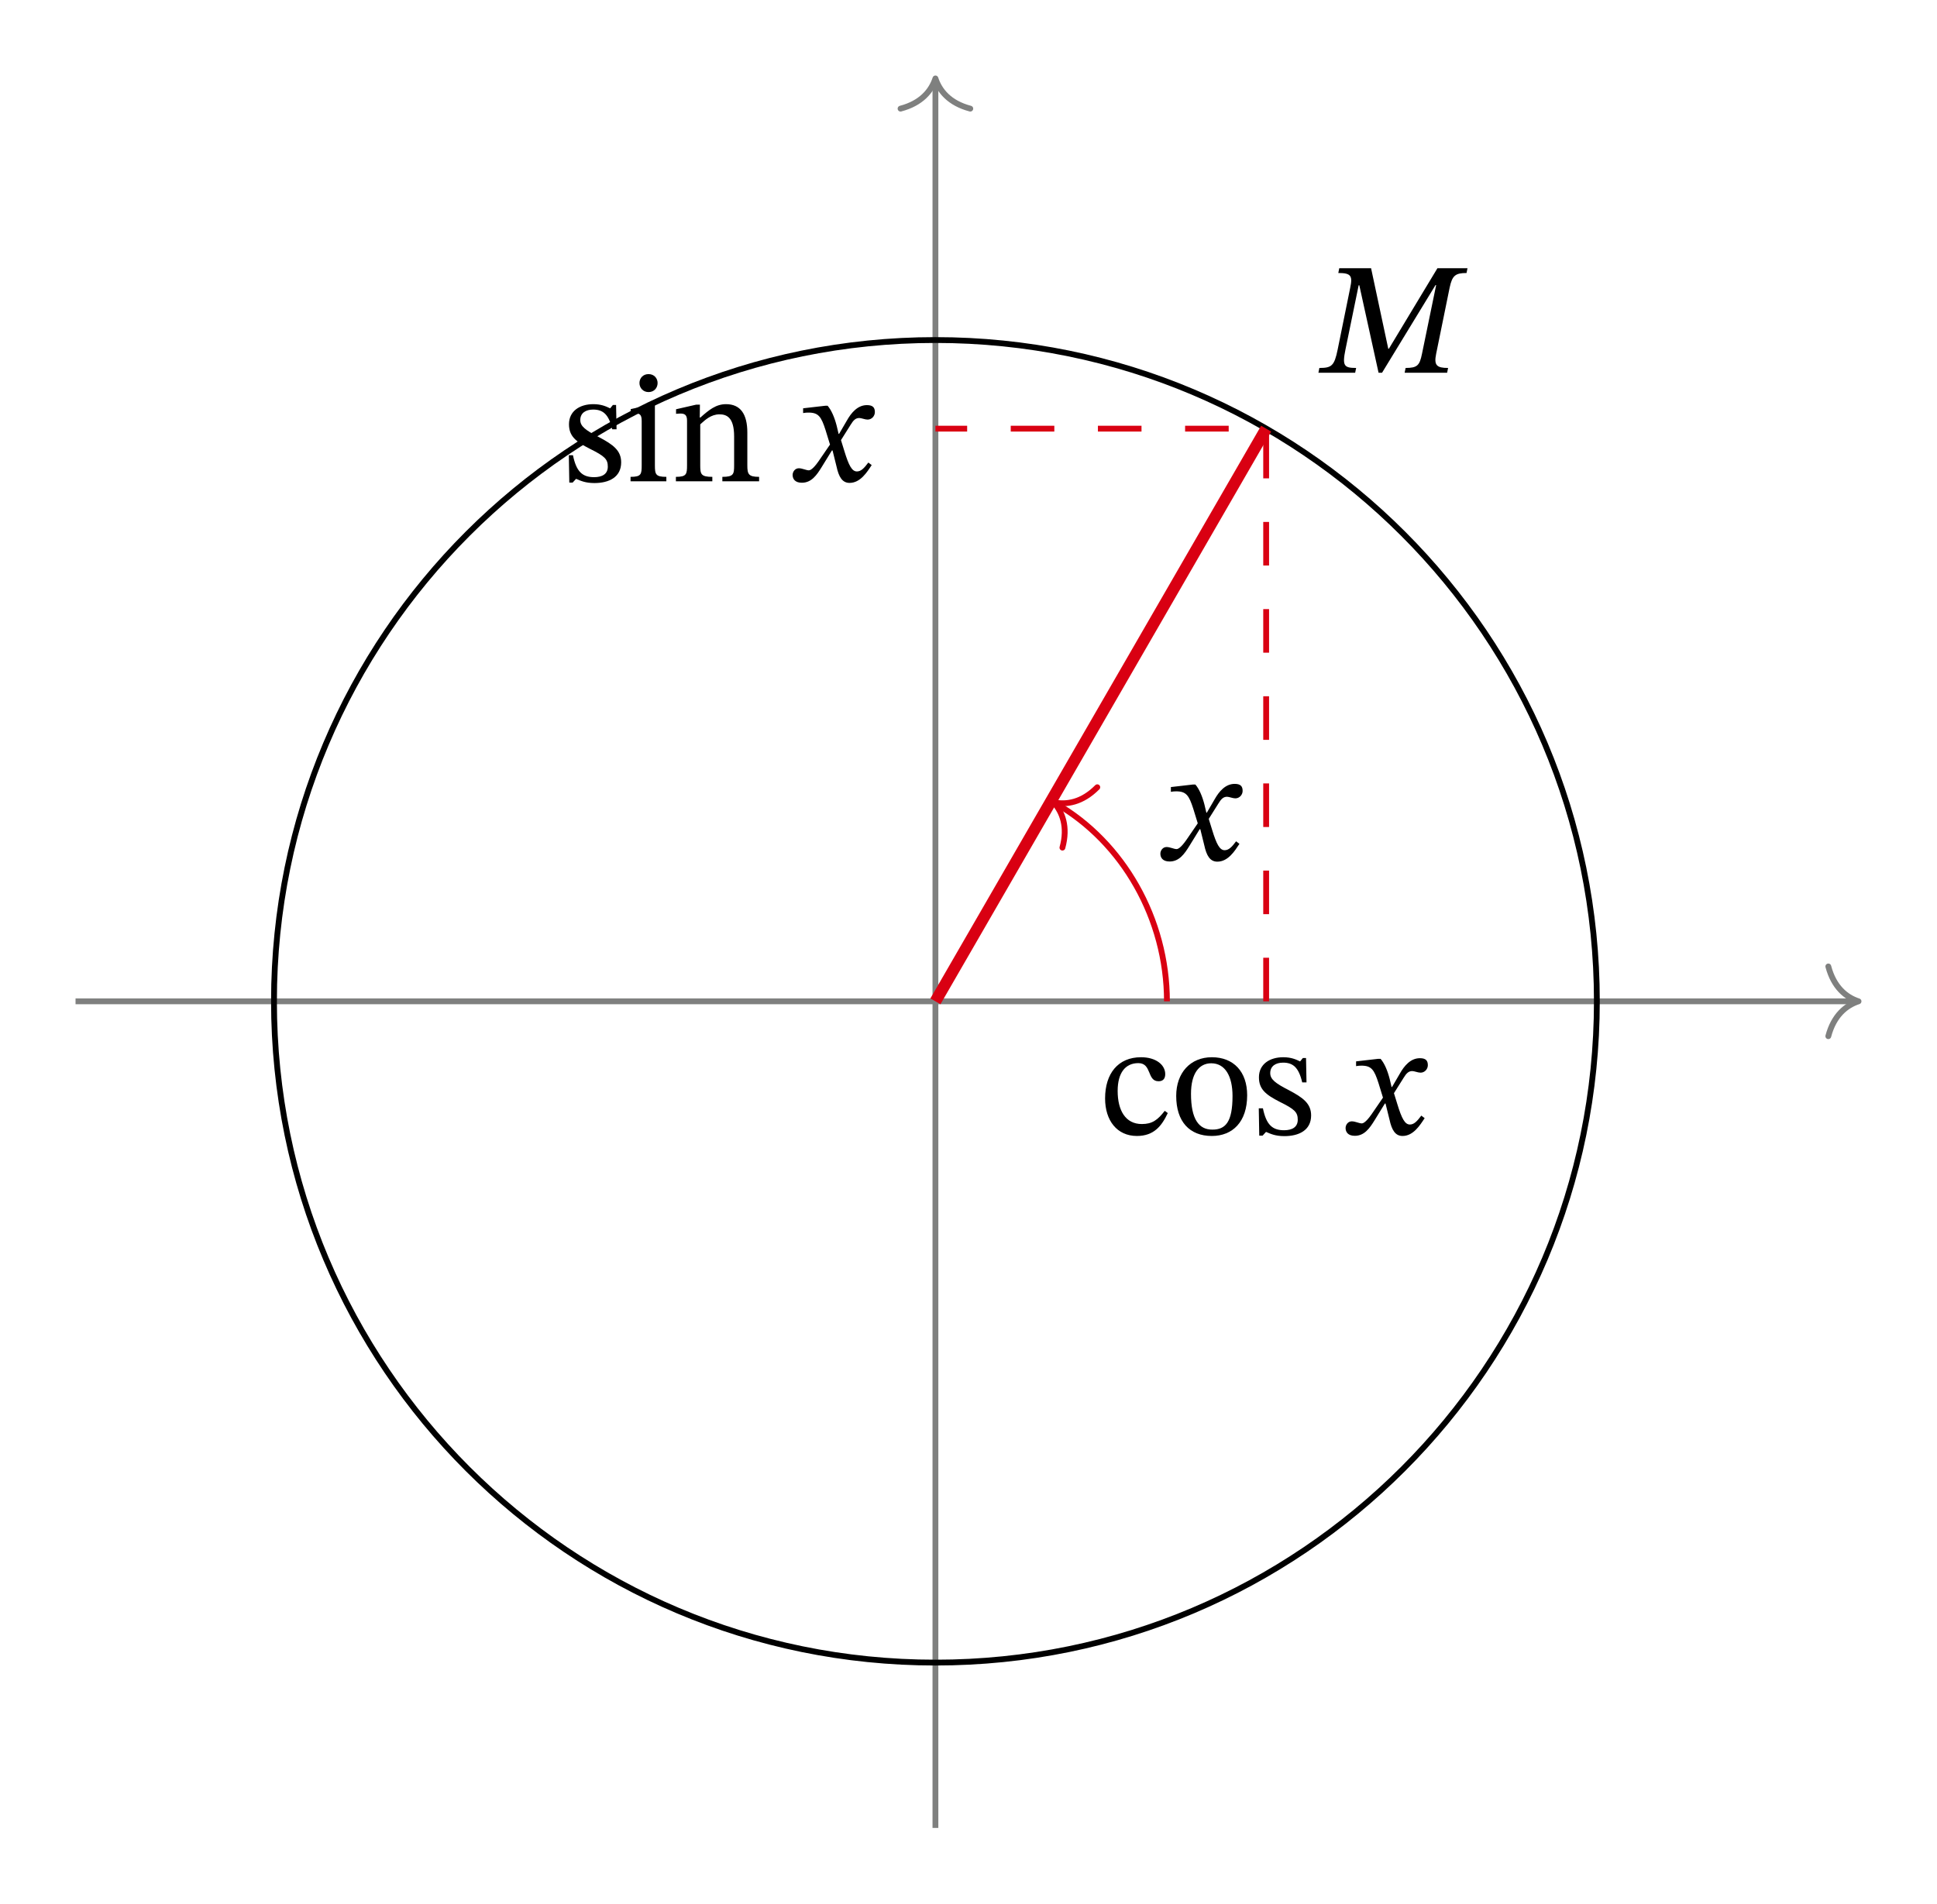
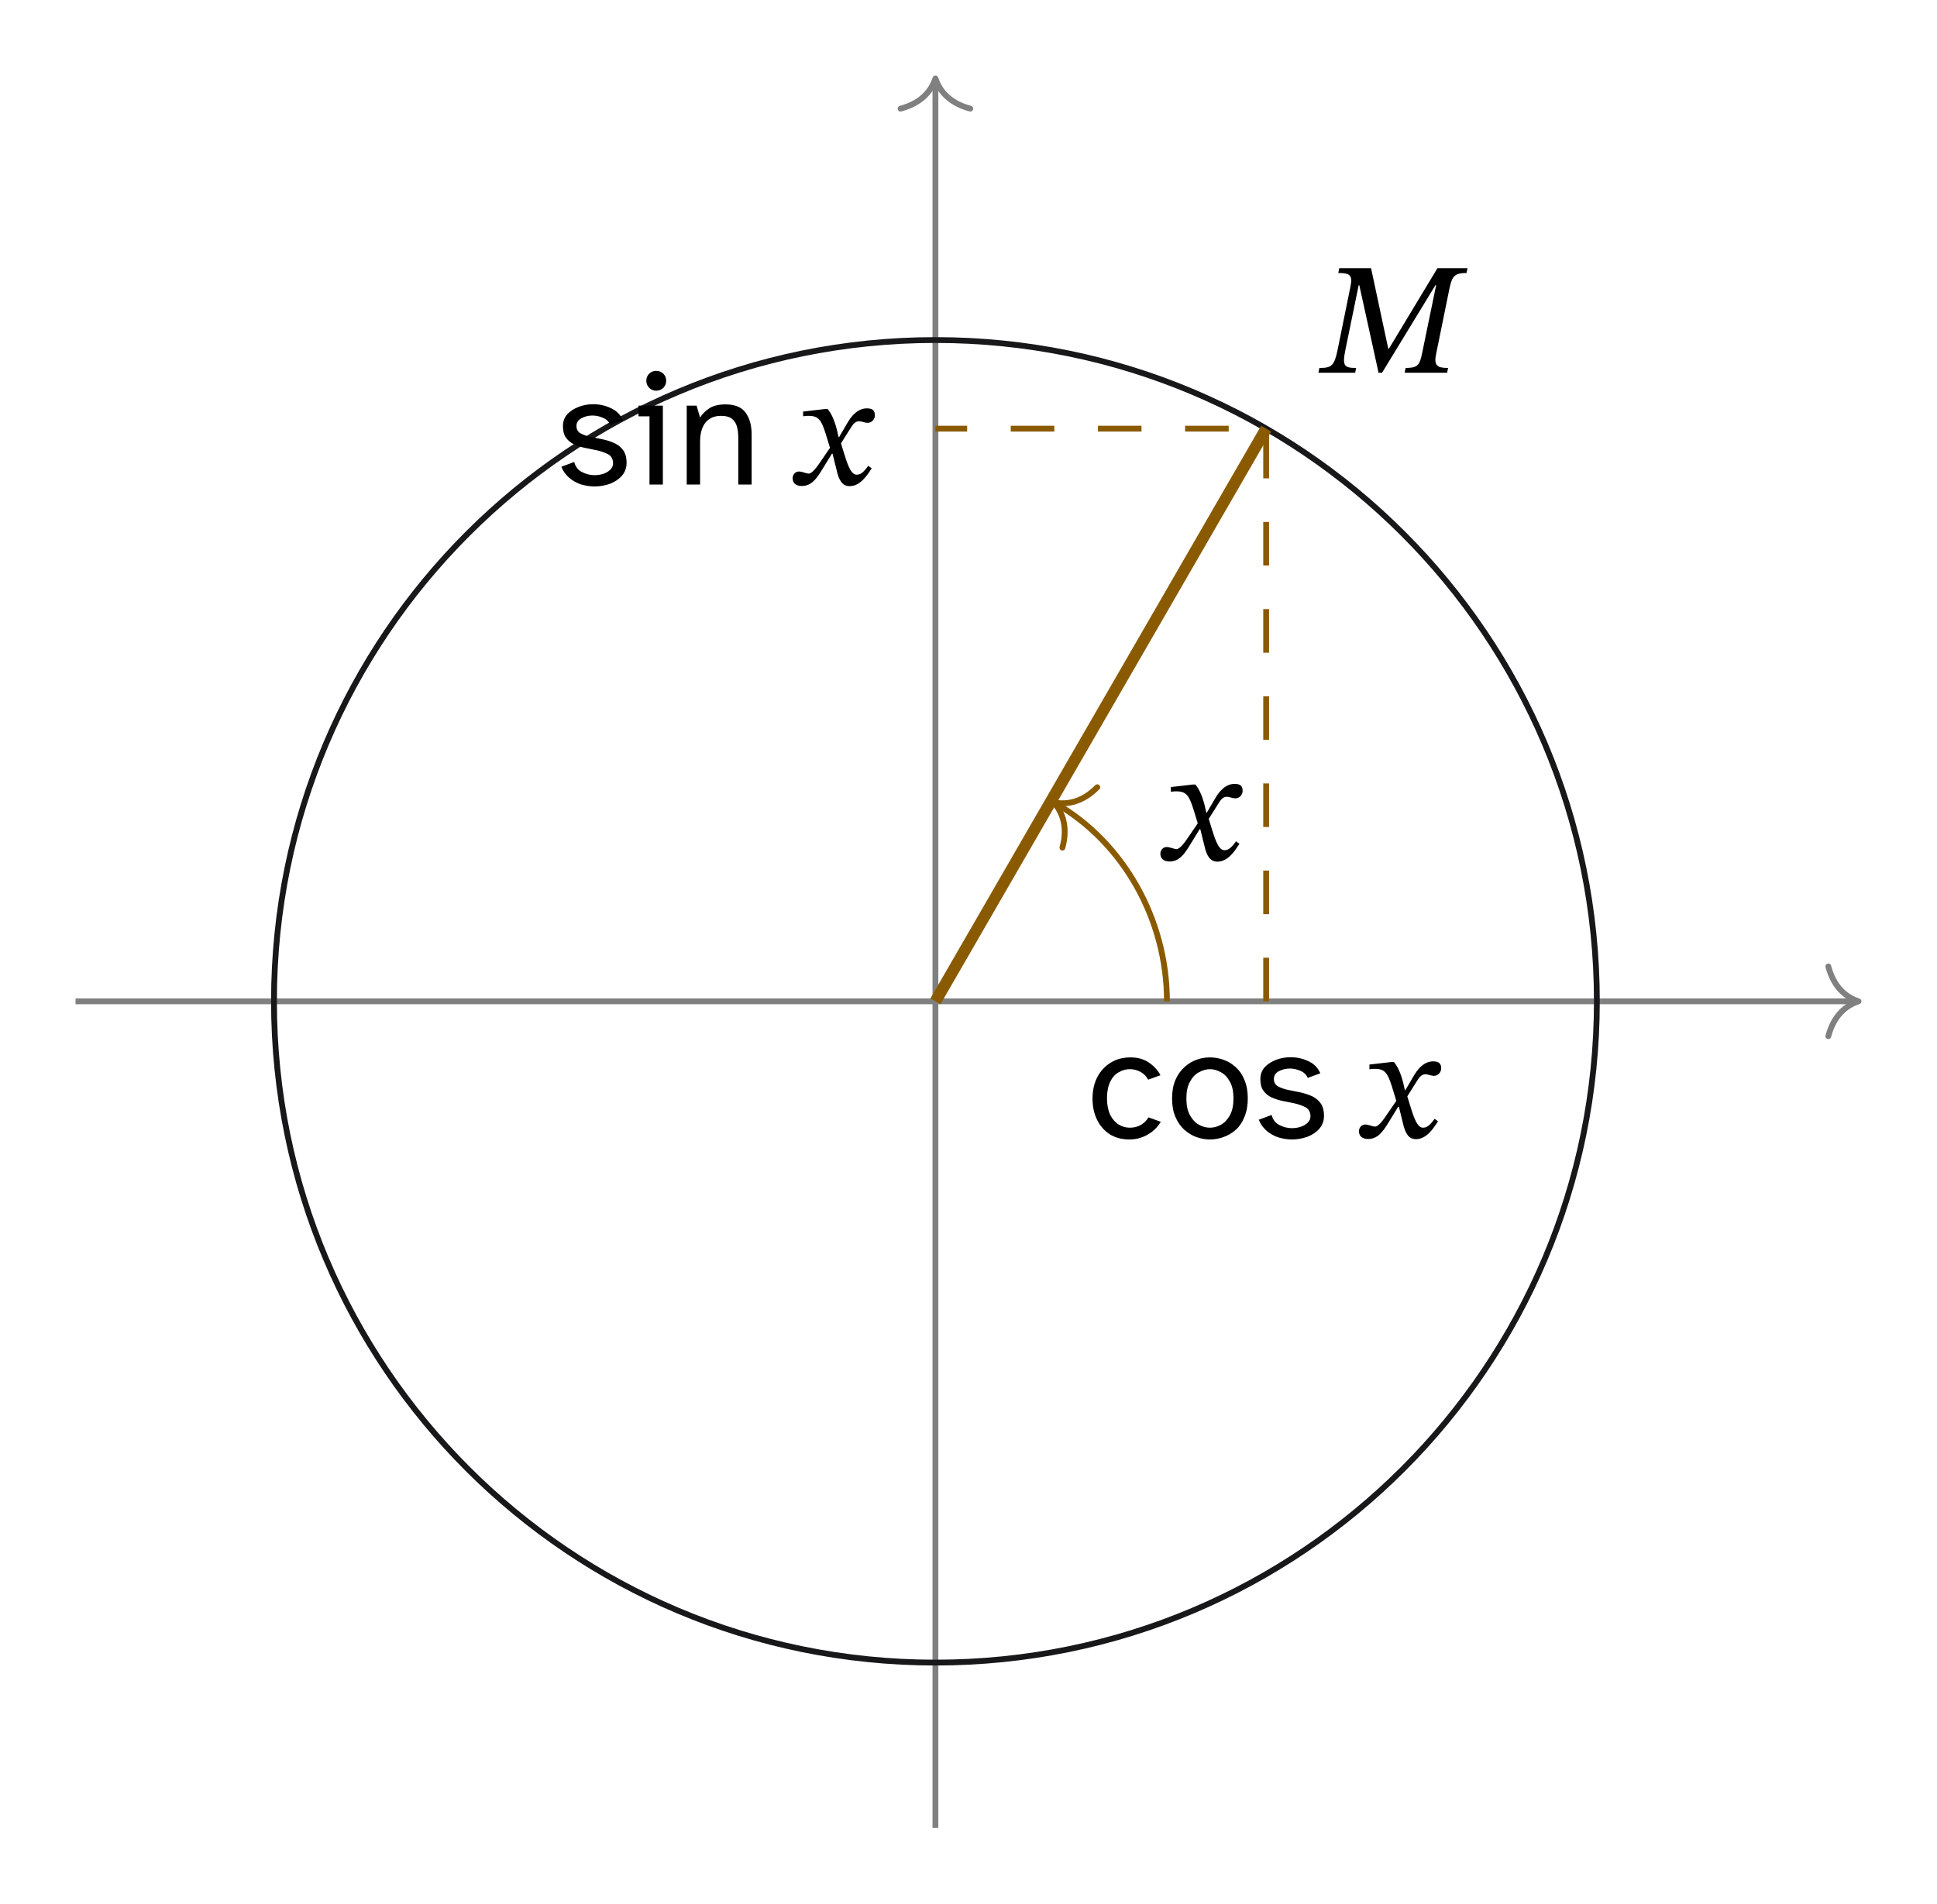
<svg xmlns="http://www.w3.org/2000/svg" xmlns:xlink="http://www.w3.org/1999/xlink" version="1.1" width="132.82" height="130.55" viewBox="0 0 132.82 130.55">
  <defs>
    <path id="font_1_3354" d="M.315 .298H.312L.3 .349C.286 .403 .267 .447 .243 .475H.228L.089 .459V.429C.089 .429 .104 .432 .12 .432 .186 .433 .203 .406 .23 .322L.258 .231 .186 .126C.147 .07 .129 .069 .125 .069 .108 .069 .084 .082 .062 .082 .038 .082 .023 .06 .023 .04 .023 .015 .038-.009 .081-.009 .141-.009 .174 .038 .206 .09L.27 .194H.274L.299 .093C.313 .028 .335-.01 .381-.01 .449-.01 .491 .058 .52 .102L.499 .118C.472 .082 .453 .062 .427 .062 .396 .062 .376 .099 .348 .191L.327 .259 .388 .356C.405 .384 .419 .398 .442 .398 .455 .398 .478 .388 .494 .388 .521 .388 .54 .411 .54 .435 .54 .463 .528 .479 .49 .479 .431 .479 .391 .43 .364 .382L.315 .298Z" />
-     <path id="font_2_257" d="M.408 .148C.363 .09 .329 .065 .264 .065 .161 .065 .112 .151 .112 .273 .112 .388 .161 .448 .242 .448 .328 .448 .295 .334 .369 .334 .397 .334 .411 .35 .411 .379 .411 .437 .353 .485 .259 .485 .115 .485 .033 .383 .033 .226 .033 .087 .108-.01 .233-.01 .34-.01 .389 .053 .427 .134L.408 .148Z" />
-     <path id="font_2_270" d="M.258-.01C.388-.01 .48 .078 .48 .246 .48 .394 .395 .485 .258 .485 .123 .485 .034 .387 .034 .242 .034 .08 .118-.01 .258-.01M.262 .03C.176 .029 .127 .096 .127 .255 .127 .383 .178 .447 .254 .447 .343 .447 .388 .364 .388 .241 .388 .078 .344 .03 .262 .03Z" />
-     <path id="font_2_274" d="M.042-.008H.063L.084 .015H.086C.112 .004 .142-.011 .2-.011 .29-.011 .368 .025 .368 .119 .368 .193 .319 .23 .228 .278 .144 .321 .111 .346 .111 .385 .111 .43 .146 .451 .192 .451 .253 .451 .29 .422 .312 .327L.339 .327 .336 .48H.316L.299 .459H.298C.273 .471 .243 .485 .193 .485 .107 .485 .04 .441 .04 .359 .04 .285 .081 .25 .172 .204 .265 .158 .284 .139 .284 .092 .284 .045 .248 .026 .198 .026 .124 .026 .086 .061 .065 .164L.039 .164 .042-.008Z" />
-     <path id="font_2_263" d="M.257 0V.028C.19 .028 .185 .043 .185 .101V.482H.159L.033 .454V.425C.033 .425 .044 .427 .058 .427 .087 .427 .102 .423 .102 .38V.101C.102 .044 .099 .028 .032 .028V0H.257M.145 .561C.18 .561 .202 .587 .202 .618 .202 .648 .18 .674 .145 .674 .11 .674 .088 .648 .088 .618 .088 .587 .111 .561 .145 .561Z" />
-     <path id="font_2_269" d="M.555 0V.028C.488 .028 .481 .045 .481 .101V.307C.481 .422 .438 .485 .347 .485 .284 .485 .24 .449 .186 .401H.182L.183 .482H.16L.033 .453V.424C.033 .424 .043 .426 .06 .426 .087 .426 .102 .418 .102 .382V.101C.102 .045 .099 .028 .032 .028V0H.261V.028C.189 .028 .185 .045 .185 .101V.358C.215 .385 .252 .421 .306 .421 .351 .421 .398 .402 .398 .282V.101C.398 .045 .395 .028 .324 .028V0H.555Z" />
+     <path id="font_2_43" d="M.269-.012C.222-.012 .181-.001 .146 .021 .111 .044 .085 .074 .066 .113 .047 .152 .038 .196 .038 .246 .038 .295 .048 .34 .067 .378 .087 .417 .115 .448 .151 .47 .187 .493 .229 .504 .278 .504 .323 .504 .361 .493 .393 .471 .425 .449 .449 .423 .465 .392L.388 .364C.377 .384 .362 .4 .341 .412 .32 .424 .297 .43 .272 .43 .247 .43 .224 .423 .202 .41 .18 .398 .162 .378 .149 .35 .136 .323 .129 .289 .129 .247 .129 .206 .136 .171 .149 .143 .163 .116 .181 .095 .202 .082 .224 .069 .247 .062 .272 .062 .299 .062 .323 .068 .343 .08 .364 .093 .379 .108 .39 .127L.467 .099C.448 .067 .422 .04 .387 .02 .352-.001 .313-.012 .269-.012Z" />
+     <path id="font_2_55" d="M.276-.012C.247-.012 .219-.007 .191 .003 .163 .013 .138 .029 .115 .049 .092 .07 .073 .097 .059 .13 .045 .163 .038 .201 .038 .246 .038 .291 .045 .329 .059 .362 .073 .395 .092 .421 .115 .442 .138 .463 .163 .479 .191 .489 .219 .499 .247 .504 .276 .504 .305 .504 .333 .499 .361 .489 .39 .479 .416 .463 .439 .442 .462 .421 .48 .395 .493 .362 .507 .329 .514 .291 .514 .246 .514 .201 .507 .163 .493 .13 .48 .097 .462 .07 .439 .049 .416 .029 .39 .013 .361 .003 .333-.007 .305-.012 .276-.012M.276 .062C.3 .062 .323 .068 .346 .081 .369 .094 .387 .114 .402 .141 .417 .169 .424 .203 .424 .246 .424 .289 .417 .323 .402 .35 .387 .378 .369 .398 .346 .41 .323 .423 .3 .43 .276 .43 .253 .43 .229 .423 .206 .41 .183 .398 .165 .378 .15 .35 .135 .323 .128 .289 .128 .246 .128 .203 .135 .169 .15 .141 .165 .114 .183 .094 .206 .081 .229 .068 .253 .062 .276 .062Z" />
+     <path id="font_2_59" d="M.239-.012C.21-.012 .182-.007 .154 .001 .127 .01 .102 .024 .081 .042 .059 .061 .042 .084 .031 .112L.112 .142C.119 .113 .135 .092 .16 .079 .185 .066 .212 .059 .239 .059 .259 .059 .278 .062 .296 .068 .313 .074 .328 .083 .339 .094 .35 .105 .356 .118 .356 .133 .356 .16 .345 .18 .324 .191 .302 .202 .276 .211 .246 .217L.177 .231C.153 .236 .131 .244 .11 .253 .089 .263 .073 .277 .06 .295 .047 .313 .041 .337 .041 .367 .041 .397 .05 .422 .069 .443 .088 .463 .112 .478 .141 .489 .17 .5 .2 .505 .232 .505 .271 .505 .308 .497 .343 .48 .378 .464 .403 .439 .418 .404L.339 .375C.33 .395 .315 .41 .294 .419 .272 .429 .249 .434 .226 .434 .201 .434 .178 .428 .157 .417 .136 .406 .126 .389 .126 .368 .126 .347 .135 .331 .152 .322 .17 .312 .192 .304 .218 .299L.283 .286C.31 .281 .335 .273 .359 .263 .383 .253 .403 .238 .418 .218 .433 .199 .441 .171 .441 .136 .441 .105 .431 .078 .412 .056 .393 .034 .368 .017 .337 .005 .306-.006 .274-.012 .239-.012Z" />
+     <path id="font_2_49" d="M.156 .59C.139 .59 .125 .596 .112 .608 .1 .621 .094 .636 .094 .653 .094 .67 .1 .685 .112 .697 .125 .709 .139 .715 .156 .715 .173 .715 .188 .709 .201 .697 .213 .685 .219 .67 .219 .653 .219 .636 .213 .621 .201 .608 .188 .596 .173 .59 .156 .59M.114 0V.429H.045V.496H.198V0H.114Z" />
+     <path id="font_2_54" d="M.07 0V.496H.132L.154 .421C.168 .444 .188 .464 .213 .48 .238 .496 .272 .504 .314 .504 .374 .504 .416 .486 .441 .451 .466 .416 .478 .371 .478 .314V0H.394V.289C.394 .314 .392 .338 .387 .359 .382 .381 .372 .399 .356 .412 .341 .425 .317 .432 .285 .432 .244 .432 .212 .418 .189 .391 .166 .363 .154 .322 .154 .269V0H.07Z" />
    <path id="font_1_3312" d="M.786 0 .792 .03C.721 .03 .702 .046 .717 .119L.802 .536C.818 .61 .837 .627 .908 .627L.914 .657H.725L.42 .151H.416L.308 .657H.108L.102 .627C.181 .627 .193 .61 .177 .535L.098 .146C.077 .043 .06 .03-.017 .03L-.023 0H.208L.214 .03C.138 .03 .126 .043 .147 .146L.23 .55H.234L.355 0H.377L.713 .551H.717L.628 .119C.613 .046 .599 .03 .525 .03L.519 0H.786Z" />
  </defs>
  <path transform="matrix(1,0,0,-1,64.142,68.677)" stroke-width=".399" stroke-linecap="butt" stroke-miterlimit="10" stroke-linejoin="miter" fill="none" stroke="#7f807f" d="M-58.962 0H63.098" />
  <path transform="matrix(1,0,0,-1,127.4395,68.677)" stroke-width=".399" stroke-linecap="round" stroke-linejoin="round" fill="none" stroke="#7f807f" d="M-2.072 2.391C-1.694 .956-.85 .279 0 0-.85-.279-1.694-.956-2.072-2.391" />
  <path transform="matrix(1,0,0,-1,64.142,68.677)" stroke-width=".399" stroke-linecap="butt" stroke-miterlimit="10" stroke-linejoin="miter" fill="none" stroke="#7f807f" d="M0-56.694V63.098" />
  <path transform="matrix(0,-1,-1,-0,64.142,5.379452)" stroke-width=".399" stroke-linecap="round" stroke-linejoin="round" fill="none" stroke="#7f807f" d="M-2.072 2.391C-1.694 .956-.85 .279 0 0-.85-.279-1.694-.956-2.072-2.391" />
-   <path transform="matrix(1,0,0,-1,64.142,68.677)" stroke-width=".399" stroke-linecap="butt" stroke-miterlimit="10" stroke-linejoin="miter" fill="none" stroke="#000000" d="M45.355 0C45.355 25.049 25.049 45.355 0 45.355-25.049 45.355-45.355 25.049-45.355 0-45.355-25.049-25.049-45.355 0-45.355 25.049-45.355 45.355-25.049 45.355 0ZM0 0" />
-   <path transform="matrix(1,0,0,-1,64.142,68.677)" stroke-width=".797" stroke-linecap="butt" stroke-miterlimit="10" stroke-linejoin="miter" fill="none" stroke="#d90012" d="M0 0 22.678 39.277" />
-   <path transform="matrix(1,0,0,-1,64.142,68.677)" stroke-width=".399" stroke-linecap="butt" stroke-dasharray="2.989,2.989" stroke-miterlimit="10" stroke-linejoin="miter" fill="none" stroke="#d90012" d="M22.678 0V39.277H0" />
-   <path transform="matrix(1,0,0,-1,64.142,68.677)" stroke-width=".399" stroke-linecap="butt" stroke-miterlimit="10" stroke-linejoin="miter" fill="none" stroke="#d90012" d="M15.875 0C15.875 5.671 12.848 10.913 8.282 13.549" />
-   <path transform="matrix(-.86601,-.5,-.5,.86601,72.25182,55.02885)" stroke-width=".399" stroke-linecap="round" stroke-linejoin="round" fill="none" stroke="#d90012" d="M-2.072 2.391C-1.694 .956-.85 .279 0 0-.85-.279-1.694-.956-2.072-2.391" />
+   <path transform="matrix(1,0,0,-1,64.142,68.677)" stroke-width=".399" stroke-linecap="butt" stroke-miterlimit="10" stroke-linejoin="miter" fill="none" stroke="#18181b" d="M45.355 0C45.355 25.049 25.049 45.355 0 45.355-25.049 45.355-45.355 25.049-45.355 0-45.355-25.049-25.049-45.355 0-45.355 25.049-45.355 45.355-25.049 45.355 0ZM0 0" />
+   <path transform="matrix(1,0,0,-1,64.142,68.677)" stroke-width=".797" stroke-linecap="butt" stroke-miterlimit="10" stroke-linejoin="miter" fill="none" stroke="#8a5a00" d="M0 0 22.678 39.277" />
+   <path transform="matrix(1,0,0,-1,64.142,68.677)" stroke-width=".399" stroke-linecap="butt" stroke-dasharray="2.989,2.989" stroke-miterlimit="10" stroke-linejoin="miter" fill="none" stroke="#8a5a00" d="M22.678 0V39.277H0" />
+   <path transform="matrix(1,0,0,-1,64.142,68.677)" stroke-width=".399" stroke-linecap="butt" stroke-miterlimit="10" stroke-linejoin="miter" fill="none" stroke="#8a5a00" d="M15.875 0C15.875 5.671 12.848 10.913 8.282 13.549" />
+   <path transform="matrix(-.86601,-.5,-.5,.86601,72.25182,55.02885)" stroke-width=".399" stroke-linecap="round" stroke-linejoin="round" fill="none" stroke="#8a5a00" d="M-2.072 2.391C-1.694 .956-.85 .279 0 0-.85-.279-1.694-.956-2.072-2.391" />
  <use data-text="𝑥" xlink:href="#font_1_3354" transform="matrix(10.9091,0,0,-10.9091,79.316,58.989)" />
-   <use data-text="c" xlink:href="#font_2_257" transform="matrix(10.9091,0,0,-10.9091,75.416,77.803)" />
-   <use data-text="o" xlink:href="#font_2_270" transform="matrix(10.9091,0,0,-10.9091,80.28146,77.803)" />
-   <use data-text="s" xlink:href="#font_2_274" transform="matrix(10.9091,0,0,-10.9091,85.88874,77.803)" />
-   <use data-text="𝑥" xlink:href="#font_1_3354" transform="matrix(10.9091,0,0,-10.9091,92.01601,77.803)" />
-   <use data-text="s" xlink:href="#font_2_274" transform="matrix(10.9091,0,0,-10.9091,38.579,33.011)" />
-   <use data-text="i" xlink:href="#font_2_263" transform="matrix(10.9091,0,0,-10.9091,42.8881,33.011)" />
-   <use data-text="n" xlink:href="#font_2_269" transform="matrix(10.9091,0,0,-10.9091,45.99719,33.011)" />
-   <use data-text="𝑥" xlink:href="#font_1_3354" transform="matrix(10.9091,0,0,-10.9091,54.099,33.011)" />
+   <use data-text="c" xlink:href="#font_2_43" transform="matrix(10.9091,0,0,-10.9091,74.499,78.021)" />
+   <use data-text="o" xlink:href="#font_2_55" transform="matrix(10.9091,0,0,-10.9091,79.95355,78.021)" />
+   <use data-text="s" xlink:href="#font_2_59" transform="matrix(10.9091,0,0,-10.9091,85.97537,78.021)" />
+   <use data-text="𝑥" xlink:href="#font_1_3354" transform="matrix(10.9091,0,0,-10.9091,92.931,78.021)" />
+   <use data-text="s" xlink:href="#font_2_59" transform="matrix(10.9091,0,0,-10.9091,38.154,33.234)" />
+   <use data-text="i" xlink:href="#font_2_49" transform="matrix(10.9091,0,0,-10.9091,43.29219,33.234)" />
+   <use data-text="n" xlink:href="#font_2_54" transform="matrix(10.9091,0,0,-10.9091,46.32492,33.234)" />
+   <use data-text="𝑥" xlink:href="#font_1_3354" transform="matrix(10.9091,0,0,-10.9091,54.099,33.234)" />
  <use data-text="𝑀" xlink:href="#font_1_3312" transform="matrix(10.9091,0,0,-10.9091,90.655,25.564)" />
</svg>
